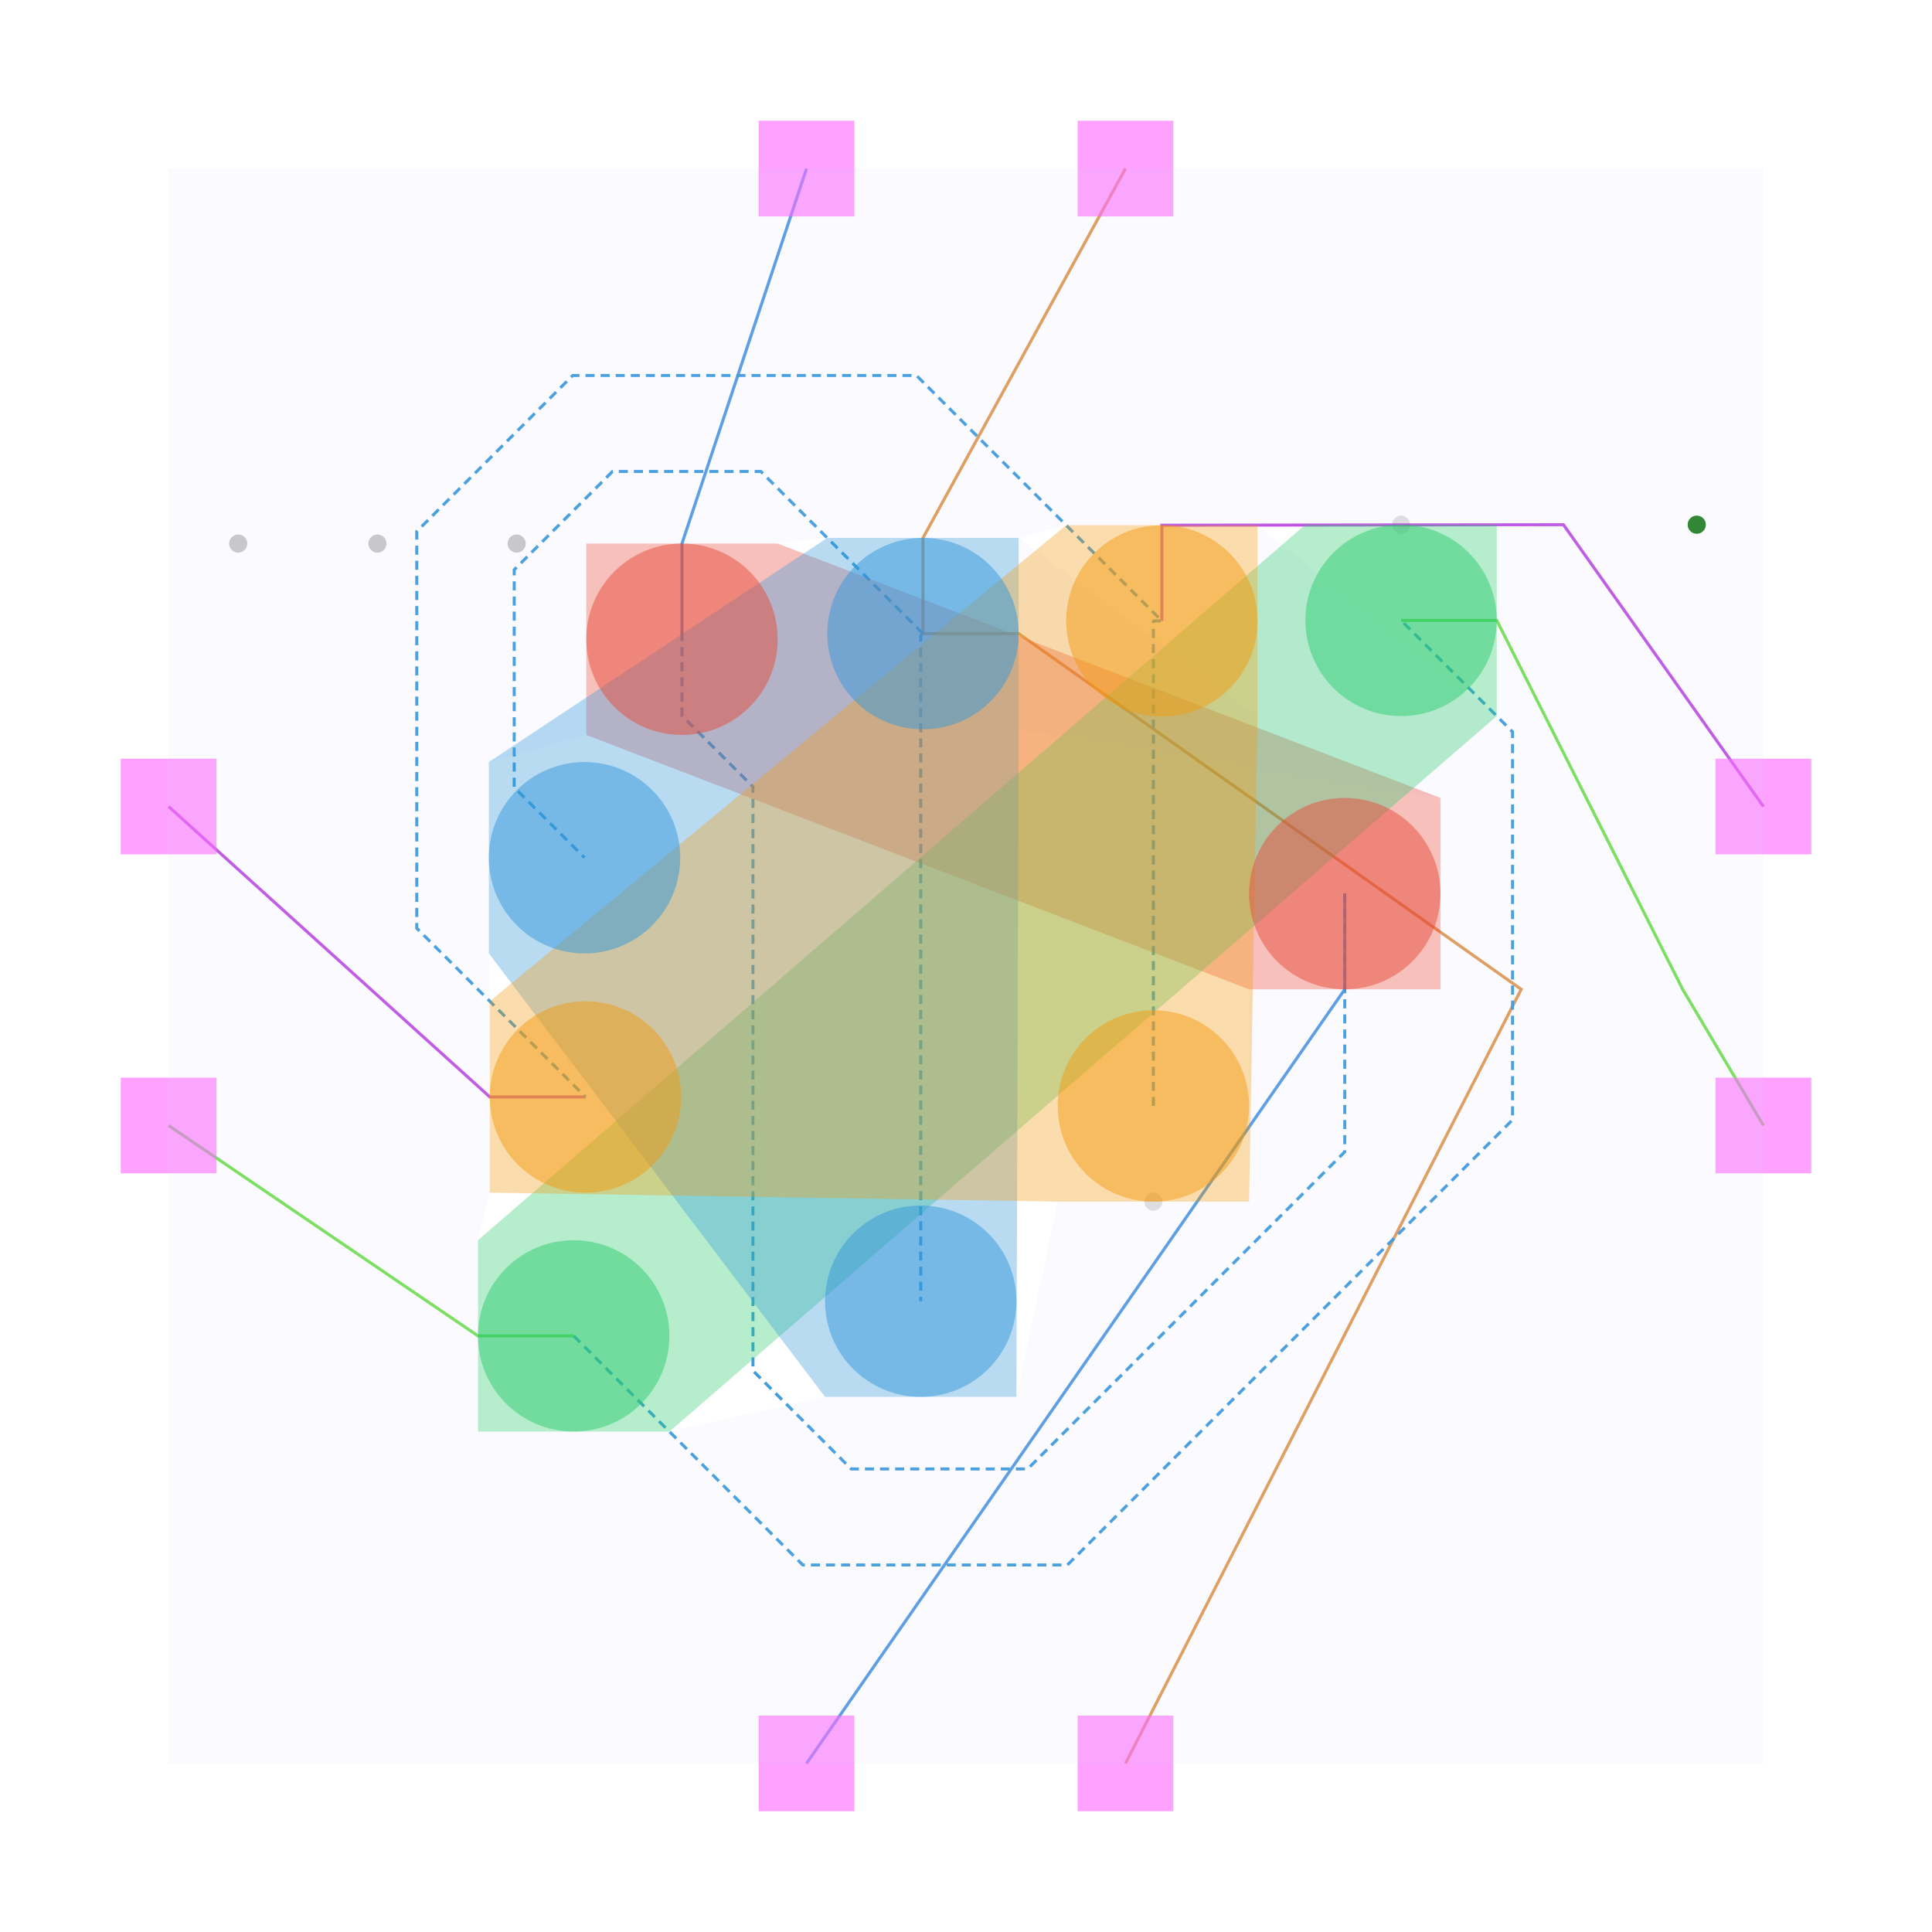
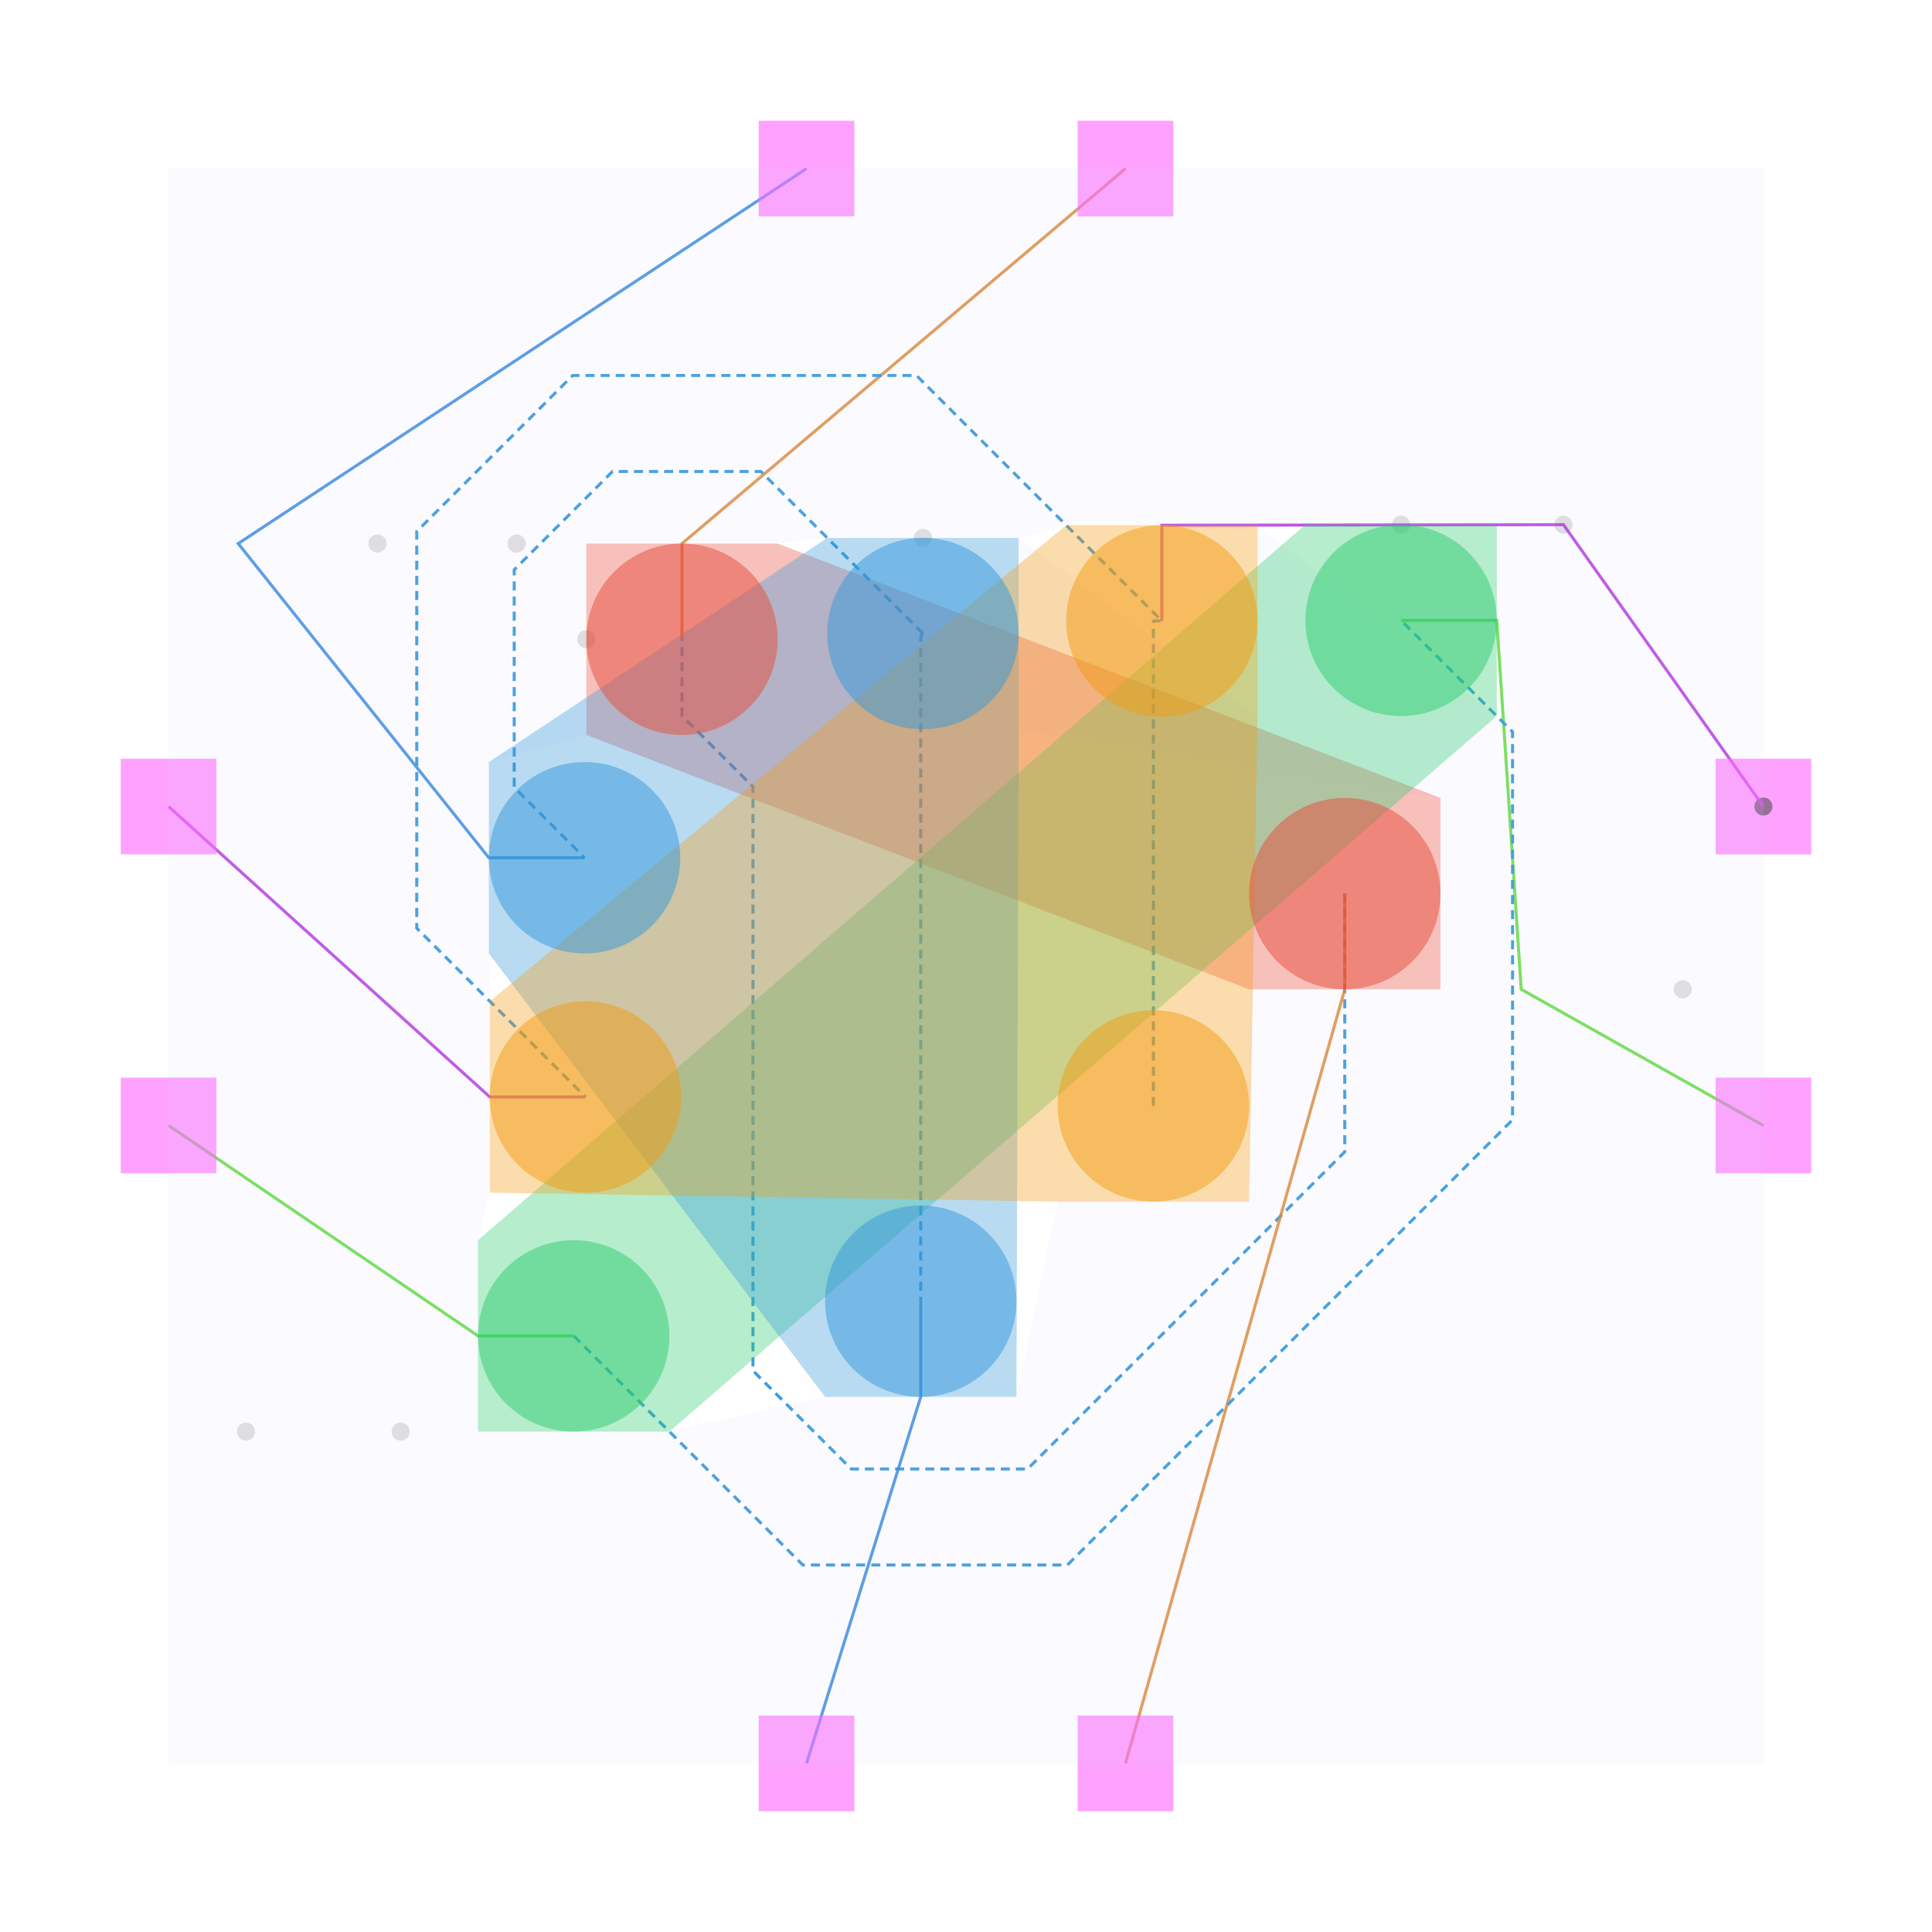
<svg xmlns="http://www.w3.org/2000/svg" width="640" height="640" viewBox="0 0 640 640">
  <rect width="100%" height="100%" fill="white" />
  <g>
-     <circle data-type="point" data-label="via:T-R_1 g: 0.07 h: 1.00 f: 0.62" data-x="2.29101325" data-y="1.383575" cx="562.069" cy="173.811" r="3" fill="green" />
+     <circle data-type="point" data-label="conn:LR:end-port g: 5.45 h: 0.00 f: 5.45" data-x="2.5" data-y="0.4999999999999999" cx="584.151" cy="267.17" r="3" fill="green" />
  </g>
  <g>
-     <circle data-type="point" data-label="via:T-R_1 g: 0.10 h: 1.00 f: 0.66" data-x="2.29101325" data-y="1.383575" cx="562.069" cy="173.811" r="3" fill="rgba(128, 128, 128, 0.25)" />
+     <circle data-type="point" data-label="via:net4-T g: 4.51 h: 2.00 f: 5.61" data-x="-0.13489400000000001" data-y="1.342149" cx="305.747" cy="178.188" r="3" fill="rgba(128, 128, 128, 0.25)" />
  </g>
  <g>
-     <circle data-type="point" data-label="via:T-L_2 g: 0.03 h: 2.00 f: 1.14" data-x="-1.4087183333333333" data-y="1.324371" cx="171.154" cy="180.066" r="3" fill="rgba(128, 128, 128, 0.25)" />
+     <circle data-type="point" data-label="via:T-L_1 g: 4.73 h: 2.00 f: 5.84" data-x="-1.845231" data-y="1.324371" cx="125.032" cy="180.066" r="3" fill="rgba(128, 128, 128, 0.25)" />
  </g>
  <g>
-     <circle data-type="point" data-label="via:T-L_0 g: 0.03 h: 2.00 f: 1.14" data-x="-2.281743666666667" data-y="1.324371" cx="78.91" cy="180.066" r="3" fill="rgba(128, 128, 128, 0.25)" />
+     <circle data-type="point" data-label="via:T-L_2 g: 4.77 h: 2.00 f: 5.87" data-x="-1.4087183333333333" data-y="1.324371" cx="171.154" cy="180.066" r="3" fill="rgba(128, 128, 128, 0.25)" />
  </g>
  <g>
-     <circle data-type="point" data-label="via:net5-B g: 0.03 h: 2.00 f: 1.14" data-x="0.587494" data-y="-0.738741" cx="382.075" cy="398.056" r="3" fill="rgba(128, 128, 128, 0.25)" />
+     <circle data-type="point" data-label="via:net3-T g: 4.82 h: 2.00 f: 5.92" data-x="1.364053" data-y="1.383575" cx="464.126" cy="173.811" r="3" fill="rgba(128, 128, 128, 0.25)" />
  </g>
  <g>
-     <circle data-type="point" data-label="via:T-L_1 g: 0.03 h: 2.00 f: 1.14" data-x="-1.845231" data-y="1.324371" cx="125.032" cy="180.066" r="3" fill="rgba(128, 128, 128, 0.25)" />
+     <circle data-type="point" data-label="via:net1-L g: 5.08 h: 2.00 f: 6.18" data-x="-1.190462" data-y="1.024371" cx="194.215" cy="211.765" r="3" fill="rgba(128, 128, 128, 0.25)" />
  </g>
  <g>
-     <circle data-type="point" data-label="via:T-L_2 g: 0.03 h: 2.00 f: 1.14" data-x="-1.4087183333333333" data-y="1.324371" cx="171.154" cy="180.066" r="3" fill="rgba(128, 128, 128, 0.25)" />
+     <circle data-type="point" data-label="via:B-L_1 g: 5.15 h: 2.00 f: 6.25" data-x="-1.772446" data-y="-1.459683" cx="132.723" cy="474.231" r="3" fill="rgba(128, 128, 128, 0.25)" />
  </g>
  <g>
-     <circle data-type="point" data-label="via:T-L_1 g: 0.07 h: 2.00 f: 1.17" data-x="-1.845231" data-y="1.324371" cx="125.032" cy="180.066" r="3" fill="rgba(128, 128, 128, 0.25)" />
+     <circle data-type="point" data-label="via:B-R_1 g: 6.43 h: 1.00 f: 6.98" data-x="2.2468735" data-y="-0.073099" cx="557.406" cy="327.724" r="3" fill="rgba(128, 128, 128, 0.25)" />
  </g>
  <g>
-     <circle data-type="point" data-label="via:net3-T g: 0.07 h: 2.00 f: 1.17" data-x="1.364053" data-y="1.383575" cx="464.126" cy="173.811" r="3" fill="rgba(128, 128, 128, 0.25)" />
+     <circle data-type="point" data-label="via:B-L_0 g: 6.12 h: 2.00 f: 7.22" data-x="-2.257482" data-y="-1.459683" cx="81.474" cy="474.231" r="3" fill="rgba(128, 128, 128, 0.25)" />
  </g>
  <g>
-     <circle data-type="point" data-label="via:T-L_0 g: 0.07 h: 2.00 f: 1.17" data-x="-2.281743666666667" data-y="1.324371" cx="78.91" cy="180.066" r="3" fill="rgba(128, 128, 128, 0.25)" />
+     <circle data-type="point" data-label="via:T-R_0 g: 7.23 h: 1.00 f: 7.78" data-x="1.87303975" data-y="1.383575" cx="517.906" cy="173.811" r="3" fill="rgba(128, 128, 128, 0.25)" />
  </g>
  <g>
-     <polyline data-points="-0.5,-2.5 1.187494,-0.073099 1.187494,0.226901" data-type="line" data-label="" points="267.17,584.151 445.471,327.724 445.471,296.026" fill="none" stroke="hsla(210, 70%, 50%, 0.8)" stroke-width="1px" />
+     <polyline data-points="0.5,2.5 -0.890462,1.324371 -0.890462,1.024371" data-type="line" data-label="" points="372.83,55.849 225.913,180.066 225.913,211.765" fill="none" stroke="hsla(30, 70%, 50%, 0.8)" stroke-width="1px" />
  </g>
  <g>
    <polyline data-points="1.187494,0.226901 1.187494,-0.582618 0.193216,-1.576896 -0.359806,-1.576896 -0.667929,-1.268773 -0.667929,0.561982 -0.890462,0.784515 -0.890462,1.024371" data-type="line" data-label="" points="445.471,296.026 445.471,381.56 340.415,486.615 281.983,486.615 249.426,454.059 249.426,260.621 225.913,237.108 225.913,211.765" fill="none" stroke="rgba(52, 152, 219, 0.95)" stroke-width="1px" stroke-dasharray="3 2" />
  </g>
  <g>
-     <polyline data-points="-0.890462,1.024371 -0.890462,1.324371 -0.5,2.5" data-type="line" data-label="" points="225.913,211.765 225.913,180.066 267.17,55.849" fill="none" stroke="hsla(210, 70%, 50%, 0.8)" stroke-width="1px" />
+     <polyline data-points="1.187494,0.226901 1.187494,-0.073099 0.5,-2.5" data-type="line" data-label="" points="445.471,296.026 445.471,327.724 372.83,584.151" fill="none" stroke="hsla(30, 70%, 50%, 0.8)" stroke-width="1px" />
  </g>
  <g>
-     <polyline data-points="0.5,2.5 -0.13489400000000001,1.342149 -0.134894,1.042149" data-type="line" data-label="" points="372.83,55.849 305.747,178.188 305.747,209.886" fill="none" stroke="hsla(30, 70%, 50%, 0.8)" stroke-width="1px" />
+     <polyline data-points="-0.5,-2.5 -0.14192900000000003,-1.350896 -0.141929,-1.050896" data-type="line" data-label="" points="267.17,584.151 305.004,462.736 305.004,431.038" fill="none" stroke="hsla(210, 70%, 50%, 0.8)" stroke-width="1px" />
  </g>
  <g>
    <polyline data-points="-0.134894,1.042149 -0.141929,1.035114 -0.141929,-1.050896" data-type="line" data-label="" points="305.747,209.886 305.004,210.629 305.004,431.038" fill="none" stroke="rgba(52, 152, 219, 0.95)" stroke-width="1px" stroke-dasharray="3 2" />
  </g>
  <g>
    <polyline data-points="-0.134894,1.042149 -0.643116,1.550371 -1.108339,1.550371 -1.416462,1.242248 -1.416462,0.559918 -1.195947,0.339403" data-type="line" data-label="" points="305.747,209.886 252.048,156.187 202.892,156.187 170.336,188.744 170.336,260.839 193.636,284.139" fill="none" stroke="rgba(52, 152, 219, 0.95)" stroke-width="1px" stroke-dasharray="3 2" />
  </g>
  <g>
-     <polyline data-points="-0.134894,1.042149 0.165106,1.042149 1.7406205000000001,-0.073099 0.5,-2.5" data-type="line" data-label="" points="305.747,209.886 337.445,209.886 503.915,327.724 372.83,584.151" fill="none" stroke="hsla(30, 70%, 50%, 0.8)" stroke-width="1px" />
+     <polyline data-points="-1.195947,0.339403 -1.4959470000000001,0.339403 -2.281743666666667,1.324371 -0.5,2.5" data-type="line" data-label="" points="193.636,284.139 161.938,284.139 78.91,180.066 267.17,55.849" fill="none" stroke="hsla(210, 70%, 50%, 0.8)" stroke-width="1px" />
  </g>
  <g>
-     <polyline data-points="2.5,-0.5 2.2468735,-0.073099 1.664053,1.083575 1.364053,1.083575" data-type="line" data-label="" points="584.151,372.83 557.406,327.724 495.824,205.509 464.126,205.509" fill="none" stroke="hsla(106, 70%, 50%, 0.8)" stroke-width="1px" />
+     <polyline data-points="2.5,-0.5 1.7406205000000001,-0.073099 1.664053,1.083575 1.364053,1.083575" data-type="line" data-label="" points="584.151,372.83 503.915,327.724 495.824,205.509 464.126,205.509" fill="none" stroke="hsla(106, 70%, 50%, 0.8)" stroke-width="1px" />
  </g>
  <g>
    <polyline data-points="-1.229928,-1.159683 -0.511715,-1.877896 0.317894,-1.877896 1.713494,-0.482296 1.713494,0.734134 1.364053,1.083575" data-type="line" data-label="" points="190.045,442.533 265.932,518.419 353.589,518.419 501.048,370.96 501.048,242.431 464.126,205.509" fill="none" stroke="rgba(52, 152, 219, 0.95)" stroke-width="1px" stroke-dasharray="3 2" />
  </g>
  <g>
    <polyline data-points="-1.229928,-1.159683 -1.529928,-1.159683 -2.5,-0.5" data-type="line" data-label="" points="190.045,442.533 158.347,442.533 55.849,372.83" fill="none" stroke="hsla(106, 70%, 50%, 0.8)" stroke-width="1px" />
  </g>
  <g>
    <polyline data-points="-2.5,0.5 -1.492929,-0.410594 -1.192929,-0.410594" data-type="line" data-label="" points="55.849,267.17 162.257,363.384 193.955,363.384" fill="none" stroke="hsla(286, 70%, 50%, 0.8)" stroke-width="1px" />
  </g>
  <g>
    <polyline data-points="0.587494,-0.438741 0.587494,1.080547 0.588906,1.081959 0.614052,1.081959 -0.15536,1.851371 -1.233017,1.851371 -1.721947,1.362441 -1.721947,0.118424 -1.192929,-0.410594" data-type="line" data-label="" points="382.075,366.358 382.075,205.829 382.224,205.68 384.881,205.68 303.585,124.383 189.719,124.383 138.058,176.044 138.058,307.487 193.955,363.384" fill="none" stroke="rgba(52, 152, 219, 0.95)" stroke-width="1px" stroke-dasharray="3 2" />
  </g>
  <g>
    <polyline data-points="0.614052,1.081959 0.614052,1.381959 1.87303975,1.383575 2.5,0.4999999999999999" data-type="line" data-label="" points="384.881,205.68 384.881,173.982 517.906,173.811 584.151,267.17" fill="none" stroke="hsla(286, 70%, 50%, 0.8)" stroke-width="1px" />
  </g>
  <g>
    <rect data-type="rect" data-label="" data-x="-2.5" data-y="0.5" x="40" y="251.321" width="31.698" height="31.698" fill="rgba(255, 100, 255, 0.6)" stroke="black" stroke-width="0.009" />
  </g>
  <g>
    <rect data-type="rect" data-label="" data-x="2.5" data-y="0.5" x="568.302" y="251.321" width="31.698" height="31.698" fill="rgba(255, 100, 255, 0.6)" stroke="black" stroke-width="0.009" />
  </g>
  <g>
    <rect data-type="rect" data-label="" data-x="2.5" data-y="-0.5" x="568.302" y="356.981" width="31.698" height="31.698" fill="rgba(255, 100, 255, 0.6)" stroke="black" stroke-width="0.009" />
  </g>
  <g>
    <rect data-type="rect" data-label="" data-x="-2.5" data-y="-0.5" x="40" y="356.981" width="31.698" height="31.698" fill="rgba(255, 100, 255, 0.6)" stroke="black" stroke-width="0.009" />
  </g>
  <g>
    <rect data-type="rect" data-label="" data-x="0.5" data-y="2.5" x="356.981" y="40" width="31.698" height="31.698" fill="rgba(255, 100, 255, 0.6)" stroke="black" stroke-width="0.009" />
  </g>
  <g>
    <rect data-type="rect" data-label="" data-x="0.5" data-y="-2.5" x="356.981" y="568.302" width="31.698" height="31.698" fill="rgba(255, 100, 255, 0.6)" stroke="black" stroke-width="0.009" />
  </g>
  <g>
    <rect data-type="rect" data-label="" data-x="-0.5" data-y="-2.5" x="251.321" y="568.302" width="31.698" height="31.698" fill="rgba(255, 100, 255, 0.6)" stroke="black" stroke-width="0.009" />
  </g>
  <g>
    <rect data-type="rect" data-label="" data-x="-0.5" data-y="2.5" x="251.321" y="40" width="31.698" height="31.698" fill="rgba(255, 100, 255, 0.6)" stroke="black" stroke-width="0.009" />
  </g>
  <g>
    <polygon data-type="polygon" data-label="" data-points="-2.5,2.5 2.5,2.5 2.5,1.383575 1.664053,1.383575 1.664053,1.383575 1.064053,1.383575 0.9140520000000001,1.381959 0.31405200000000005,1.381959 0.165106,1.342149 -0.434894,1.342149 -0.590462,1.324371 -1.190462,1.324371 -1.190462,1.324371 -2.5,1.324371" points="55.849,55.849 584.151,55.849 584.151,173.811 495.824,173.811 495.824,173.811 432.428,173.811 416.579,173.982 353.183,173.982 337.445,178.188 274.049,178.188 257.612,180.066 194.215,180.066 194.215,180.066 55.849,180.066" fill="rgba(200, 200, 255, 0.1)" stroke="black" stroke-width="0.009" />
  </g>
  <g>
    <polygon data-type="polygon" data-label="" data-points="-2.5,-2.5 2.5,-2.5 2.5,-0.073099 1.487494,-0.073099 1.487494,-0.073099 0.887494,-0.073099 0.887494,-0.738741 0.28749399999999997,-0.738741 0.158071,-1.350896 -0.441929,-1.350896 -0.9299279999999999,-1.459683 -1.529928,-1.459683 -1.529928,-1.459683 -2.5,-1.459683" points="55.849,584.151 584.151,584.151 584.151,327.724 477.169,327.724 477.169,327.724 413.773,327.724 413.773,398.056 350.377,398.056 336.702,462.736 273.306,462.736 221.743,474.231 158.347,474.231 158.347,474.231 55.849,474.231" fill="rgba(200, 200, 255, 0.1)" stroke="black" stroke-width="0.009" />
  </g>
  <g>
    <polygon data-type="polygon" data-label="" data-points="-2.5,-1.459683 -1.529928,-1.459683 -1.529928,-1.459683 -1.529928,-0.859683 -1.492929,-0.710594 -1.492929,-0.11059400000000003 -1.4959470000000001,0.03940300000000002 -1.4959470000000001,0.6394029999999999 -1.190462,0.7243709999999999 -1.190462,1.324371 -2.5,1.324371" points="55.849,474.231 158.347,474.231 158.347,474.231 158.347,410.834 162.257,395.082 162.257,331.685 161.938,315.837 161.938,252.44 194.215,243.463 194.215,180.066 55.849,180.066" fill="rgba(200, 200, 255, 0.1)" stroke="black" stroke-width="0.009" />
  </g>
  <g>
    <polygon data-type="polygon" data-label="" data-points="2.5,-0.073099 1.487494,-0.073099 1.487494,-0.073099 1.487494,0.526901 0.165106,0.742149 0.165106,1.342149 0.9140520000000001,0.7819589999999998 0.9140520000000001,1.381959 1.664053,0.7835749999999999 1.664053,1.383575 2.5,1.383575" points="584.151,327.724 477.169,327.724 477.169,327.724 477.169,264.327 337.445,241.584 337.445,178.188 416.579,237.378 416.579,173.982 495.824,237.207 495.824,173.811 584.151,173.811" fill="rgba(200, 200, 255, 0.1)" stroke="black" stroke-width="0.009" />
  </g>
  <g>
    <polygon data-type="polygon" data-label="" data-points="-1.190462,1.324371 -0.590462,1.324371 1.487494,0.526901 1.487494,-0.073099 1.487494,-0.073099 0.887494,-0.073099 -1.190462,0.7243709999999999 -1.190462,1.324371" points="194.215,180.066 257.612,180.066 477.169,264.327 477.169,327.724 477.169,327.724 413.773,327.724 194.215,243.463 194.215,180.066" fill="rgba(231, 76, 60, 0.35)" stroke="black" stroke-width="0.009" />
  </g>
  <g>
    <polygon data-type="polygon" data-label="" data-points="1.064053,1.383575 1.664053,1.383575 1.664053,1.383575 1.664053,0.7835749999999999 -0.9299279999999999,-1.459683 -1.529928,-1.459683 -1.529928,-1.459683 -1.529928,-0.859683" points="432.428,173.811 495.824,173.811 495.824,173.811 495.824,237.207 221.743,474.231 158.347,474.231 158.347,474.231 158.347,410.834" fill="rgba(46, 204, 113, 0.35)" stroke="black" stroke-width="0.009" />
  </g>
  <g>
    <polygon data-type="polygon" data-label="" data-points="-0.434894,1.342149 0.165106,1.342149 0.165106,1.342149 0.165106,0.742149 0.158071,-1.350896 -0.441929,-1.350896 -1.4959470000000001,0.03940300000000002 -1.4959470000000001,0.6394029999999999" points="274.049,178.188 337.445,178.188 337.445,178.188 337.445,241.584 336.702,462.736 273.306,462.736 161.938,315.837 161.938,252.44" fill="rgba(52, 152, 219, 0.35)" stroke="black" stroke-width="0.009" />
  </g>
  <g>
    <polygon data-type="polygon" data-label="" data-points="0.31405200000000005,1.381959 0.9140520000000001,1.381959 0.9140520000000001,1.381959 0.9140520000000001,0.7819589999999998 0.887494,-0.738741 0.28749399999999997,-0.738741 -1.492929,-0.710594 -1.492929,-0.11059400000000003" points="353.183,173.982 416.579,173.982 416.579,173.982 416.579,237.378 413.773,398.056 350.377,398.056 162.257,395.082 162.257,331.685" fill="rgba(243, 156, 18, 0.35)" stroke="black" stroke-width="0.009" />
  </g>
  <circle data-type="circle" data-label="" data-x="1.187494" data-y="0.226901" cx="445.471" cy="296.026" r="31.698" fill="rgba(231, 76, 60, 0.5)" stroke="black" stroke-width="0.009" />
  <circle data-type="circle" data-label="" data-x="-0.890462" data-y="1.024371" cx="225.913" cy="211.765" r="31.698" fill="rgba(231, 76, 60, 0.5)" stroke="black" stroke-width="0.009" />
  <circle data-type="circle" data-label="" data-x="-1.229928" data-y="-1.159683" cx="190.045" cy="442.533" r="31.698" fill="rgba(46, 204, 113, 0.5)" stroke="black" stroke-width="0.009" />
  <circle data-type="circle" data-label="" data-x="1.364053" data-y="1.083575" cx="464.126" cy="205.509" r="31.698" fill="rgba(46, 204, 113, 0.5)" stroke="black" stroke-width="0.009" />
  <circle data-type="circle" data-label="" data-x="-0.134894" data-y="1.042149" cx="305.747" cy="209.886" r="31.698" fill="rgba(52, 152, 219, 0.5)" stroke="black" stroke-width="0.009" />
  <circle data-type="circle" data-label="" data-x="-1.195947" data-y="0.339403" cx="193.636" cy="284.139" r="31.698" fill="rgba(52, 152, 219, 0.5)" stroke="black" stroke-width="0.009" />
  <circle data-type="circle" data-label="" data-x="-0.141929" data-y="-1.050896" cx="305.004" cy="431.038" r="31.698" fill="rgba(52, 152, 219, 0.5)" stroke="black" stroke-width="0.009" />
  <circle data-type="circle" data-label="" data-x="0.587494" data-y="-0.438741" cx="382.075" cy="366.358" r="31.698" fill="rgba(243, 156, 18, 0.5)" stroke="black" stroke-width="0.009" />
  <circle data-type="circle" data-label="" data-x="0.614052" data-y="1.081959" cx="384.881" cy="205.68" r="31.698" fill="rgba(243, 156, 18, 0.5)" stroke="black" stroke-width="0.009" />
  <circle data-type="circle" data-label="" data-x="-1.192929" data-y="-0.410594" cx="193.955" cy="363.384" r="31.698" fill="rgba(243, 156, 18, 0.5)" stroke="black" stroke-width="0.009" />
  <g id="crosshair" style="display: none">
    <line id="crosshair-h" y1="0" y2="640" stroke="#666" stroke-width="0.5" />
    <line id="crosshair-v" x1="0" x2="640" stroke="#666" stroke-width="0.5" />
    <text id="coordinates" font-family="monospace" font-size="12" fill="#666" />
  </g>
</svg>
